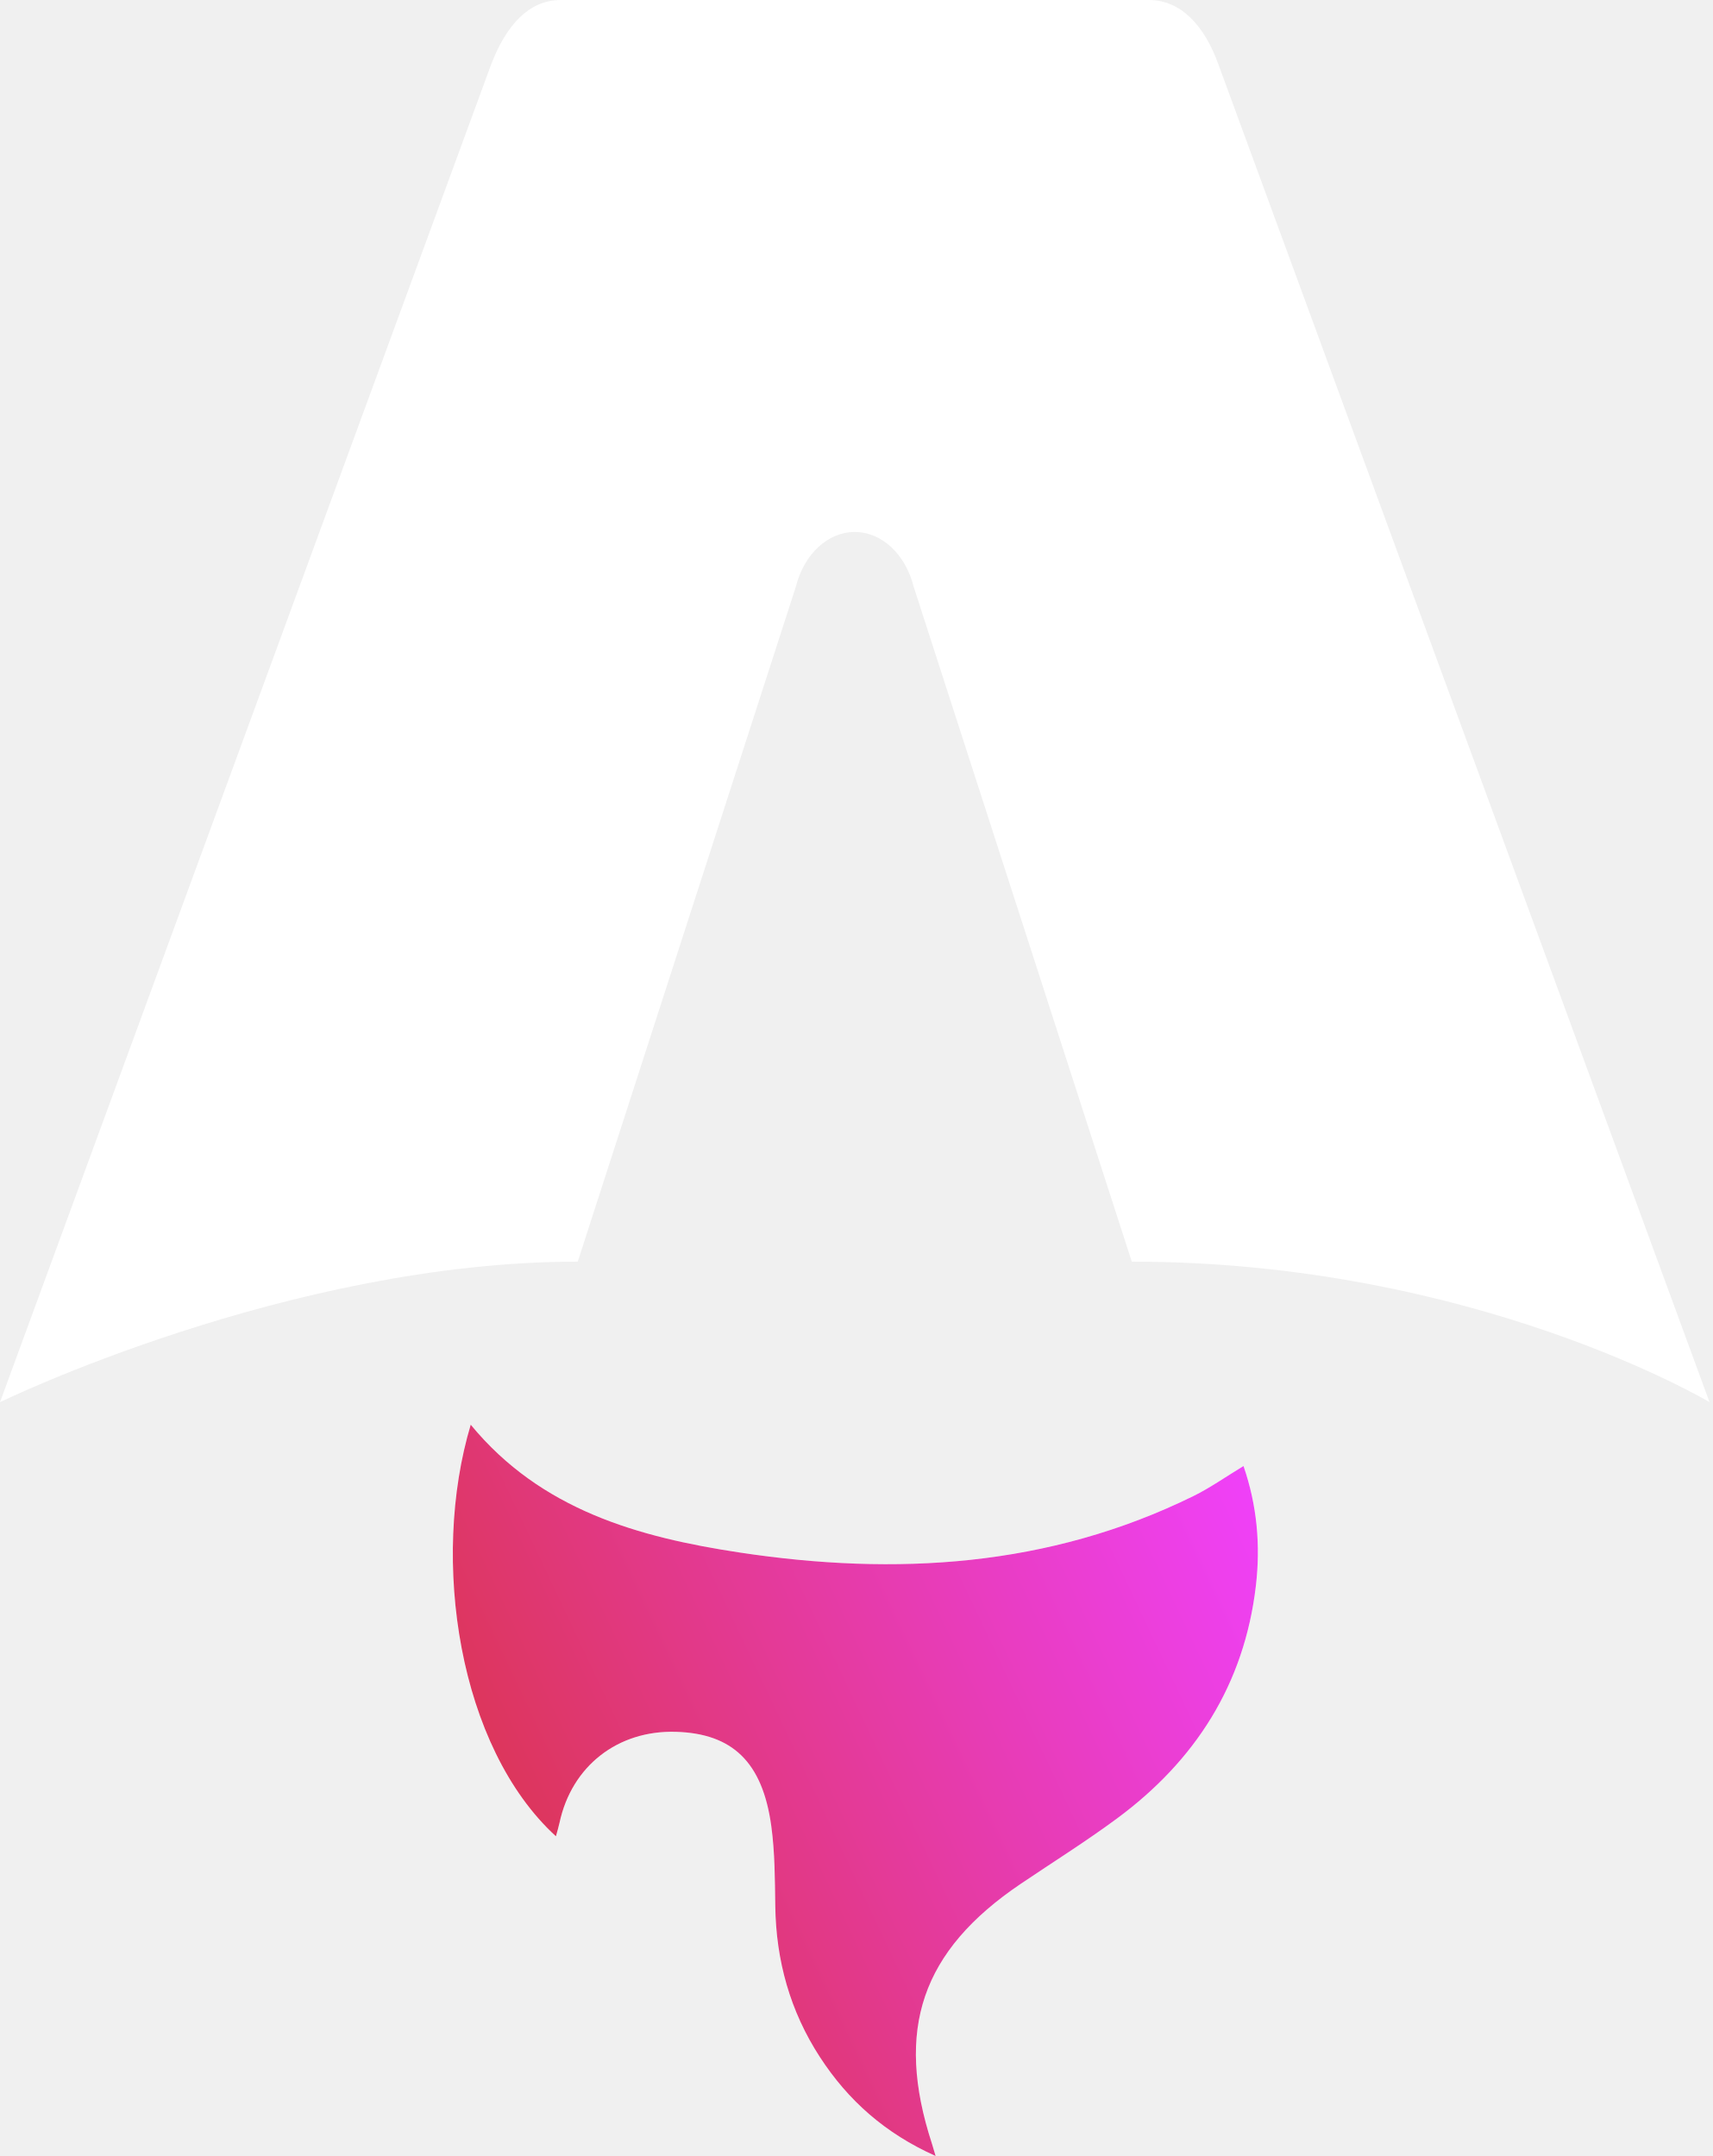
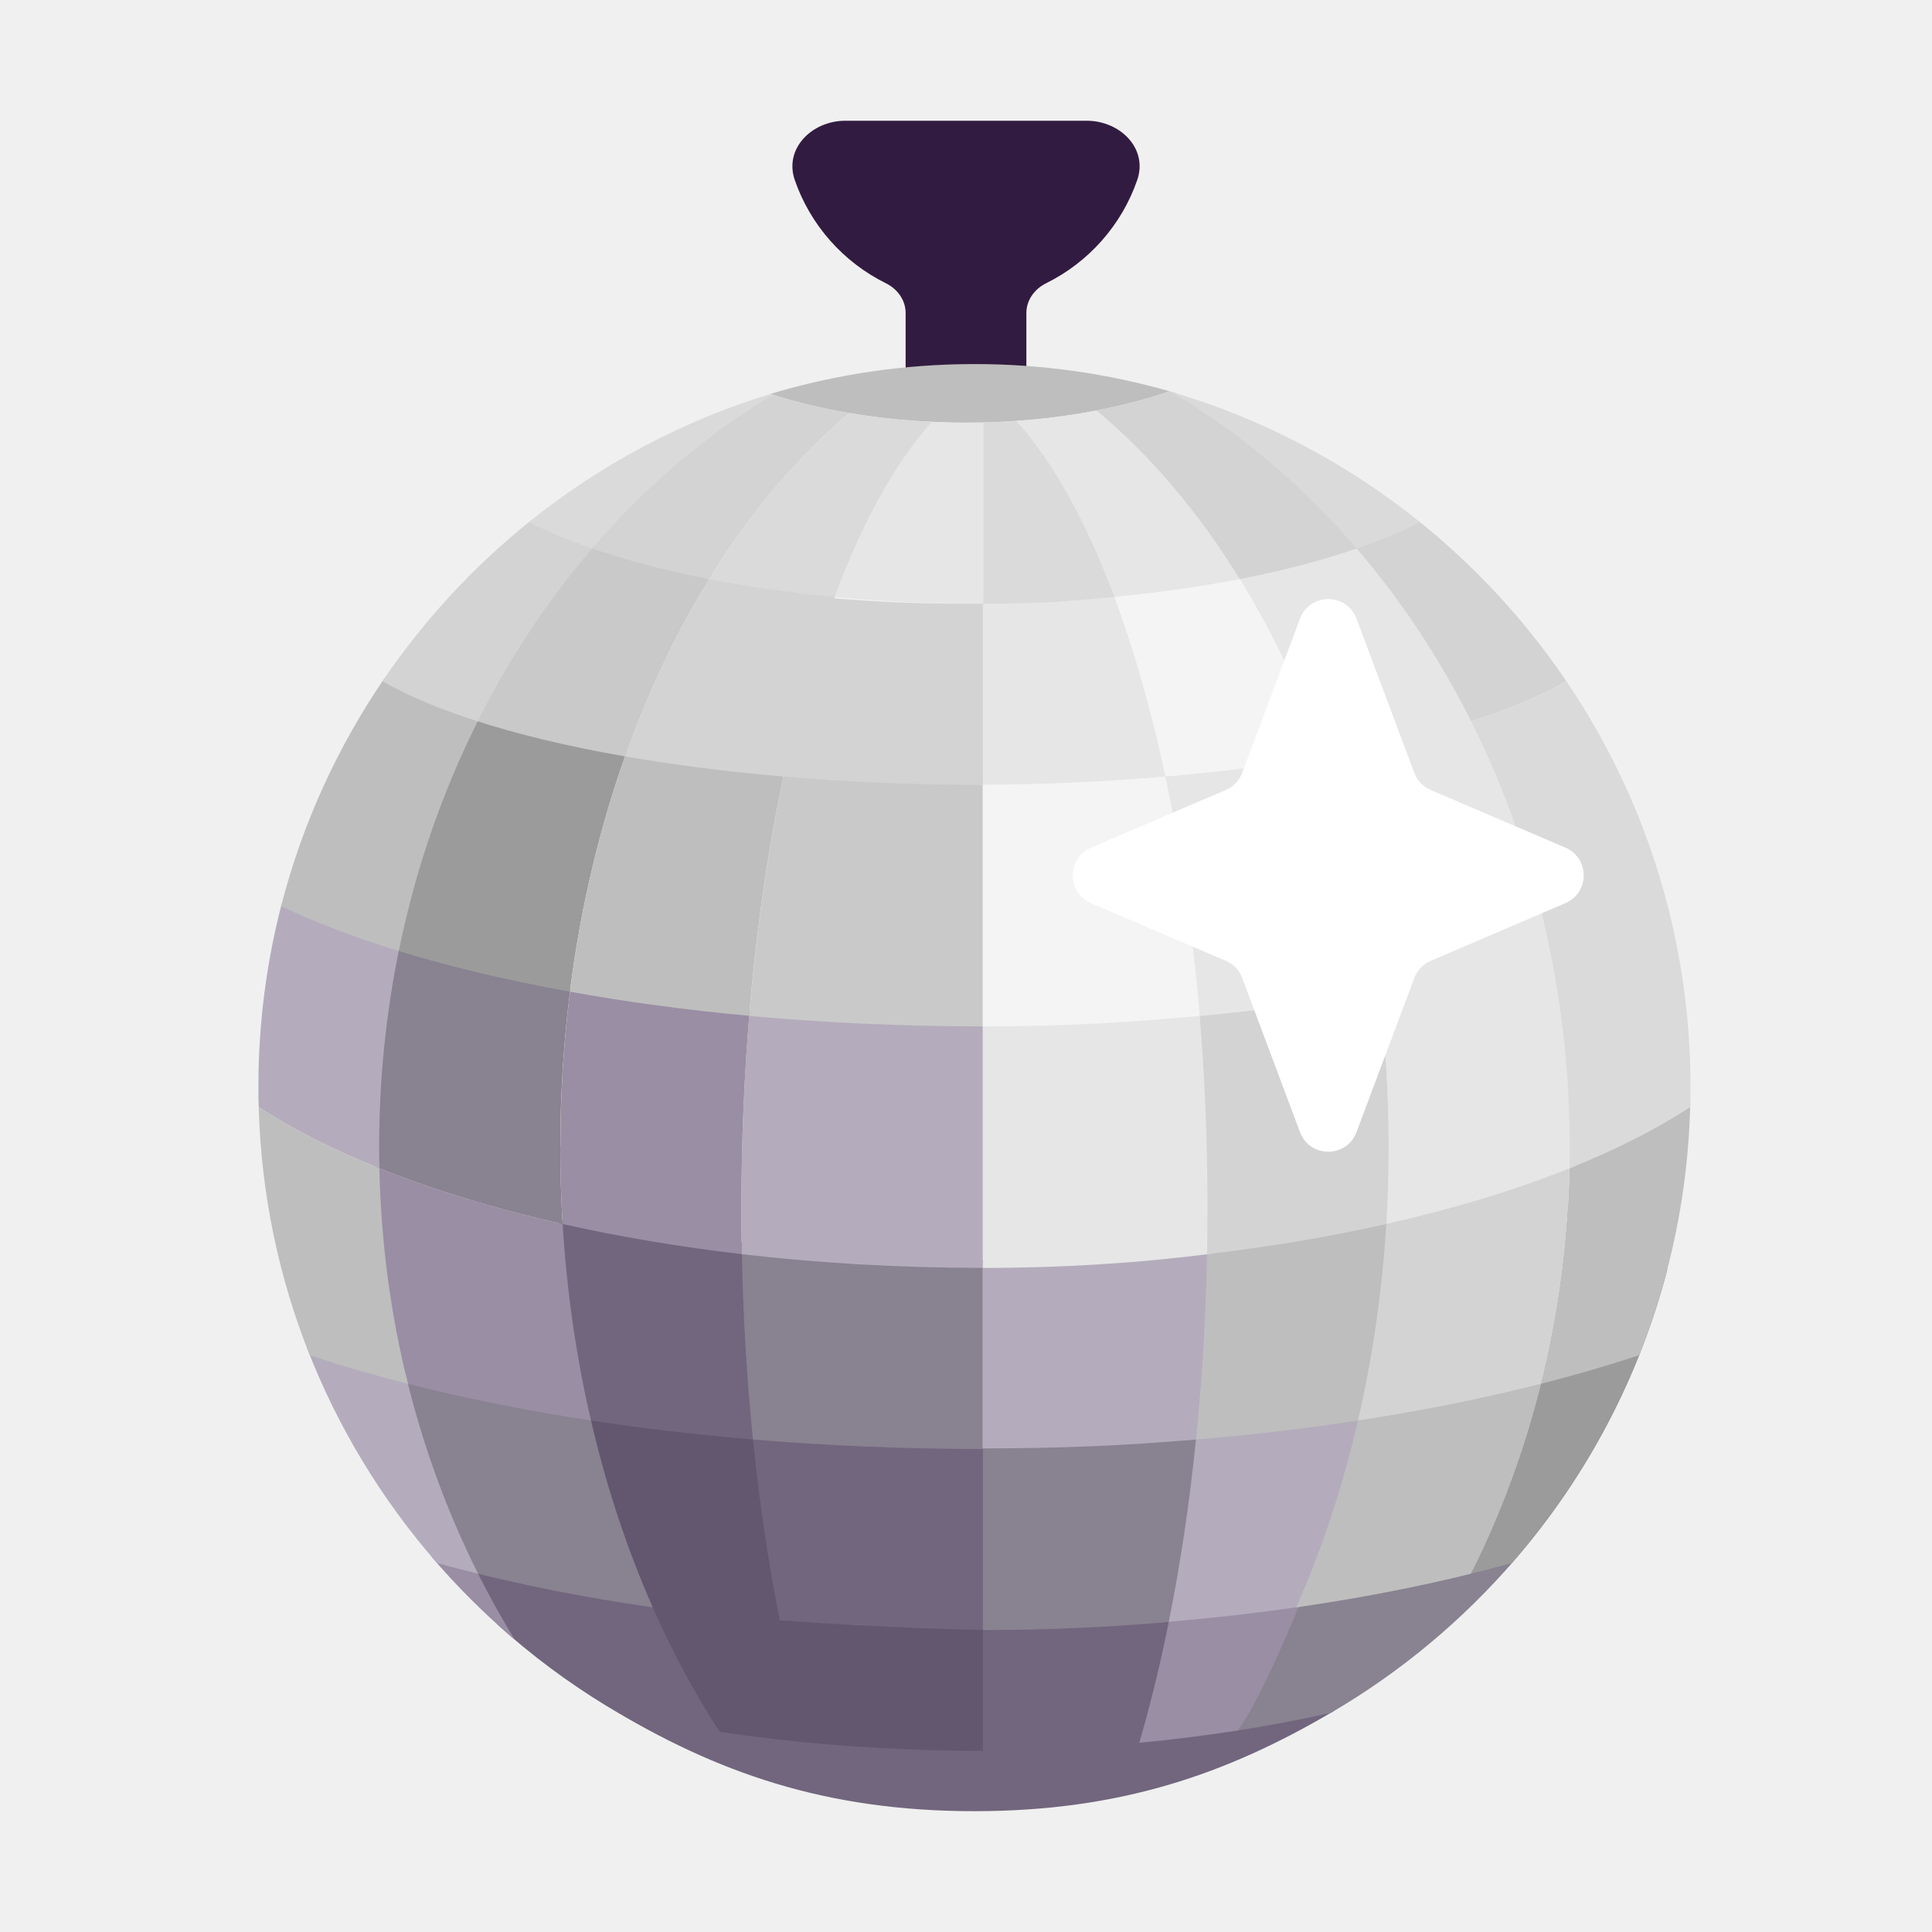
- <svg xmlns="http://www.w3.org/2000/svg" width="85" height="107" viewBox="0 0 85 107" fill="none">
-   <path fill="white" d="M27.589 91.136C22.756 86.718 21.344 77.433 23.358 70.707C26.85 74.948 31.689 76.291 36.7 77.05C44.438 78.22 52.036 77.782 59.223 74.246C60.045 73.841 60.805 73.303 61.704 72.757C62.378 74.714 62.553 76.689 62.318 78.7C61.745 83.596 59.309 87.378 55.433 90.245C53.883 91.392 52.244 92.417 50.643 93.498C45.726 96.821 44.396 100.718 46.243 106.386C46.287 106.525 46.327 106.663 46.426 107C43.916 105.876 42.082 104.24 40.684 102.089C39.209 99.819 38.507 97.308 38.47 94.591C38.451 93.269 38.451 91.934 38.273 90.631C37.839 87.453 36.347 86.03 33.536 85.948C30.652 85.864 28.37 87.647 27.765 90.455C27.719 90.671 27.652 90.884 27.585 91.134L27.589 91.136Z" />
-   <path fill="url(#paint0_linear_1_59)" d="M27.589 91.136C22.756 86.718 21.344 77.433 23.358 70.707C26.85 74.948 31.689 76.291 36.7 77.05C44.438 78.22 52.036 77.782 59.223 74.246C60.045 73.841 60.805 73.303 61.704 72.757C62.378 74.714 62.553 76.689 62.318 78.7C61.745 83.596 59.309 87.378 55.433 90.245C53.883 91.392 52.244 92.417 50.643 93.498C45.726 96.821 44.396 100.718 46.243 106.386C46.287 106.525 46.327 106.663 46.426 107C43.916 105.876 42.082 104.24 40.684 102.089C39.209 99.819 38.507 97.308 38.47 94.591C38.451 93.269 38.451 91.934 38.273 90.631C37.839 87.453 36.347 86.03 33.536 85.948C30.652 85.864 28.37 87.647 27.765 90.455C27.719 90.671 27.652 90.884 27.585 91.134L27.589 91.136Z" />
-   <path fill="white" d="M0 69.587C0 69.587 14.314 62.614 28.668 62.614L39.49 29.12C39.895 27.501 41.078 26.4 42.414 26.4C43.749 26.4 44.932 27.501 45.338 29.12L56.16 62.614C73.16 62.614 84.828 69.587 84.828 69.587C84.828 69.587 60.514 3.352 60.467 3.219C59.769 1.261 58.591 0 57.003 0H27.827C26.239 0 25.109 1.261 24.363 3.219C24.311 3.35 0 69.587 0 69.587Z" />
-   <defs>
-     <linearGradient id="paint0_linear_1_59" x1="22.47" y1="107" x2="69.145" y2="84.947" gradientUnits="userSpaceOnUse">
-       <stop stop-color="#D83333" />
-       <stop offset="1" stop-color="#F041FF" />
-     </linearGradient>
-   </defs>
+ <svg xmlns="http://www.w3.org/2000/svg" fill="none" height="32" viewBox="0 0 32 32" width="32">
+   <path d="m17 5.183c0-.212.136-.397.326-.491.703-.347 1.251-.961 1.51-1.71.181-.522-.283-.982-.836-.982h-4c-.552 0-1.016.46-.836.982.259.749.807 1.363 1.51 1.71.19.094.326.279.326.491v1.068c0 .276.224.5.5.5h1c.276 0 .5-.224.5-.5z" fill="#321b41" />
+   <path d="m10.056 28.262c-.648-.394-1.256-.847-1.815-1.353-.22-.448-.362-.749-.42-.983.338.057.638.1.913.139.459.066.846.121 1.216.212-.342-2.272-.698-5.063-.698-6.059 0 0 5.081.656 7.103.656.031 1.938.065 4.074.17 6.05 2.358-.054 2.933-.141 2.933-.141-.059.495-.255 1.367-.404 1.933.931-.103 1.806-.263 2.754-.489-.05.032.047.046.142.06.094.014.186.028.136.057-1.77 1.044-3.536 1.654-5.946 1.655-2.471 0-4.282-.643-6.084-1.738z" fill="#71667d" />
+   <path d="m10.811 26.623c-.422-.957-.768-1.995-1.023-3.095.857.131 1.754.237 2.683.315.106 1.039.253 2.029.437 2.954l.008.04c1.694.13 3.364.16 3.364.16v2.003c-1.19 0-2.343-.068-3.438-.194-.312-.036-.62-.077-.923-.123-.411-.633-.783-1.322-1.108-2.06z" fill="#62576e" />
+   <path d="m6.229 19.329c-.082-1.982.346-3.625.346-3.625s1.453.295 2.871.68c-.109.847-.166 1.722-.166 2.616 0 .429.013.854.039 1.274-1.141-.257-2.18-.576-3.089-.944z" fill="#898291" />
+   <path d="m25.972 19.971c-.128 2.182-.685 4.226-1.572 6.019-.774.174-1.643.332-2.465.481l-.007.001c-.144.026-.286.052-.426.078-.333.765-.715 1.479-1.14 2.133.58-.087 1.14-.192 1.678-.311 1.159-.676 2.194-1.541 3.064-2.553 1.174-1.365 2.045-2.997 2.512-4.792-.452-.379-1.005-.733-1.643-1.056z" fill="#898291" />
+   <path d="m19.473 26.855c.172-.746.331-1.983.423-3.107-.372 0-.938.024-1.547.05-.711.03-1.48.063-2.069.063v3.138c1.099 0 2.167-.05 3.192-.145z" fill="#898291" />
+   <path d="m12.285 20.63c.018 1.109.081 2.185.186 3.213 1.221.102 2.497.157 3.809.157v-3.114z" fill="#898291" />
+   <path d="m6.652 22.86c.28 1.15.752 2.507 1.124 3.171.94.238 1.957.437 3.035.592-.437-.991-.792-2.068-1.049-3.211-.715-.095-1.323-.217-1.881-.328-.43-.086-.831-.166-1.229-.224z" fill="#898291" />
+   <path d="m9.28 19c0 .429.013.854.039 1.273.928.209 1.923.378 2.969.5-.005-.256-.007-.514-.007-.773 0-1.12.047-2.208.136-3.252-.815-.125-2.367-.338-2.97-.363-.109.847-.165 1.722-.165 2.615z" fill="#998ea4" />
+   <path d="m20.505 28.661c.422-.584 1.037-2.128 1.037-2.128s-1.476.176-2.163.23c-.147.745-.318 1.449-.509 2.103.56-.053 1.106-.122 1.635-.205z" fill="#998ea4" />
+   <path d="m6.198 19.316c.917.374 1.967.697 3.121.957.069 1.129.229 2.22.469 3.256-1.12-.171-2.173-.385-3.14-.636-.301-1.023-.548-2.765-.451-3.576z" fill="#998ea4" />
+   <path d="m8.528 27.16c-.225-.364-.434-.742-.629-1.132-.224-.124-.445-.219-.752-.244.422.495.884.955 1.381 1.376z" fill="#998ea4" />
+   <path d="m4.28 18c0-1.052.135-2.071.389-3.043.044.019.088.037.131.055.781.328 1.354.569 1.81.714-.216 1.05-.33 2.147-.33 3.275 0 .117.001.234.004.35-.762-.305-1.434-.645-1.999-1.013-.003-.112-.005-.225-.005-.338z" fill="#b4acbc" />
+   <path d="m12.28 20c0 .259.003.517.007.773 1.264.147 2.602.227 3.987.227v2.99c1.312 0 2.33-.045 3.535-.147-.108 1.063-.26 2.075-.45 3.018.761-.064 1.501-.149 2.213-.254.77-1.509.998-3.145.998-3.145s-1.173.094-2.631.259c.167-1.426.134-3.058.134-3.058s-2.522.238-3.794.239v-4.028l-3.865-.12c-.088 1.041-.135 2.128-.135 3.245z" fill="#b4acbc" />
+   <path d="m5.082 22.321c.509 1.317 1.243 2.522 2.155 3.567.222.062.45.121.682.178-.515-1.026-.922-2.135-1.201-3.306-.515-.155-.999-.281-1.636-.439z" fill="#b4acbc" />
+   <path d="m6.525 15.728c.402-1.677.993-3.143 1.354-3.832.12.031.233.06.34.088.915.238 1.429.372 2.156.481-.439 1.224-.759 2.556-.936 3.961-1.065-.192-2.045-.428-2.915-.699z" fill="#9b9b9b" />
+   <path d="m25.043 25.888c.9-1.031 1.627-2.217 2.134-3.513-.554.189-.968.305-1.635.469-.279 1.14-.678 2.221-1.181 3.222.232-.057.459-.117.682-.178z" fill="#9b9b9b" />
+   <g fill="#bebebe">
+     <path d="m16 7c1.251 0 2.412-.191 3.373-.519-1.028-.294-2.112-.451-3.233-.451-1.175 0-2.31.173-3.382.495.935.301 2.048.475 3.242.475z" />
+     <path d="m6.38 11.216c-.781 1.138-1.371 2.418-1.724 3.792.565.27 1.219.519 1.949.744.281-1.379.736-2.678 1.338-3.865-.413-.144-.697-.264-1.562-.671z" />
+     <path d="m9.44 16.427c.178-1.413.5-2.751.942-3.98 1.004.153 1.62.238 2.615.321-.268 1.24-.469 2.605-.589 4.057-1.045-.096-2.04-.231-2.969-.399z" />
+     <path d="m27.15 22.445c.517-1.296.815-2.704.847-4.177-.439.313-1.592.879-1.999 1.009-.021 1.262-.185 2.484-.474 3.643.573-.146 1.116-.305 1.627-.475z" />
+     <path d="m23.015 20.167c.077 1.149.004 1.744-.362 3.216.336-.071.757-.141 1.199-.215.57-.095 1.177-.197 1.688-.313-.278 1.136-.677 2.214-1.178 3.212-.9.222-1.868.409-2.892.556.422-.957.768-1.995 1.023-3.095-.857.131-1.754.237-2.683.315.104-1.024.168-2.096.186-3.202.849-.058 2.626-.373 3.02-.474z" />
+     <path d="m6.284 19.351c-.762-.305-1.434-.645-1.999-1.013.04 1.448.336 2.831.845 4.107.51.171 1.054.329 1.627.475-.284-1.137-.447-2.333-.473-3.57z" />
+   </g>
+   <path d="m9.72 9.132c.027-.03.054-.06.081-.09.445.091.75.173 1.09.266.253.069.525.142.889.229-.559.897-1.039 1.902-1.425 2.992-.944-.165-1.79-.368-2.508-.602.665-1.443 1.274-2.124 1.873-2.794z" fill="#c9c9c9" />
+   <path d="m12.988 12.815c-.263 1.228-.46 2.577-.579 4.011 1.229.113 2.528.174 3.871.174v-4.114c-1.587-0-3.01-.058-3.292-.071z" fill="#c9c9c9" />
+   <path d="m15.266 6.978c-.47.651-1.297 2.323-1.524 2.901.796.078 1.637.12 2.508.121v3c1.137 0 2.005-.047 3.016-.134l.04.309c.144 1.115.272 2.096.535 3.497-.719.109-2.225.156-3.562.156v4.173c1.324 0 2.602-.083 3.807-.238 0-1.555 0-2.421-.111-3.946 1.007-.096 1.966-.227 2.865-.389.105.834.16 1.694.16 2.572 0 .429-.013.854-.039 1.274 1.152-.26 2.201-.582 3.118-.956 0-1.118 0-2.18-.279-3.745l-.086.017c-.238-1.516-.777-2.676-1.315-3.753l-.032.008c-.583-1.149-1.097-1.897-1.882-2.807-.62.214-1.567.427-1.979.507l.029.047c-.682-1.107-1.483-2.052-2.372-2.792-.422.082-.867.14-1.329.172.6.662 1.143 1.64 1.603 2.86-.137.031-.607.095-2.157.096v-2.93c-.093.002-.186.003-.28.003-.248 0-.493-.008-.734-.022zm5.269 2.614c.525.852.979 1.799 1.35 2.822-.257.032-.473.061-.685.09-.48.065-.942.128-1.823.216-.295-1.329-.748-2.546-.861-2.839.713-.069 1.39-.167 2.019-.289z" fill="#e6e6e6" />
+   <path d="m18.903 11.249c-.138-.481-.287-.936-.446-1.362.735-.069 1.432-.169 2.078-.295.544.883 1.013 1.869 1.391 2.936-.809.141-1.689.255-2.624.335.258 1.215.451 2.548.569 3.963-1.221.113-2.251.174-3.594.174v-4.001c1.052-.007 2.067-.054 3.025-.136-.092-.436-.193-.857-.302-1.261-.032-.119-.064-.236-.098-.352z" fill="#f4f4f4" />
+   <path d="m18.163 6.799c.429-.083.835-.19 1.21-.318-.018-.005-.035-.01-.053-.015l.002-.001c.048.014.096.028.143.042.743.445 1.697 1.021 2.998 2.529.142-.059.278-.106.41-.152.218-.076.424-.148.62-.257.944.756 1.772 1.652 2.451 2.656-.418.241-.95.464-1.577.664-.525-1.049-1.164-2.01-1.897-2.862-.571.197-1.222.368-1.936.507-.682-1.107-1.483-2.052-2.372-2.792z" fill="#d3d3d3" />
+   <path d="m13.003 6.454c-.001-0-.002-0-.003-.001-.025.007-.05.015-.076.023.026-.007.052-.015.078-.022z" fill="#d3d3d3" />
+   <path d="m12.771 6.529c.402.128.836.234 1.296.312-.87.734-1.653 1.664-2.322 2.751-.714-.139-1.365-.31-1.936-.507-.733.852-1.371 1.814-1.897 2.862-.627-.2-1.159-.423-1.577-.664.682-1.007 1.512-1.905 2.46-2.663l.06.022c.196.073.549.205.89.376.921-1.144 2.041-2.119 3.027-2.49z" fill="#d3d3d3" />
+   <path d="m19.871 16.826c.084 1.02.129 2.082.129 3.174 0 .26-.003.517-.007.773 1.046-.122 2.041-.291 2.969-.5.026-.419.039-.844.039-1.273 0-.879-.055-1.738-.16-2.572-.929.168-1.924.302-2.969.399z" fill="#d3d3d3" />
+   <path d="m12.978 12.862c1.042.089 2.152.138 3.302.138v-3.001c-.093.001-.186.001-.28.001-.754 0-1.486-.031-2.187-.089l.031-.082c-1.174-.142-1.855-.239-2.078-.271-.553.892-1.029 1.89-1.412 2.97.809.141 1.689.254 2.624.334z" fill="#d3d3d3" />
+   <path d="m22.492 23.528c.24-1.036.4-2.126.469-3.256 1.118-.252 2.139-.563 3.035-.922-.026 1.236-.189 2.433-.473 3.569-.937.239-1.953.444-3.031.608z" fill="#d3d3d3" />
+   <path d="m12.898 6.484c.001-0.0.002-.001.002-.001-.04.012-.08.024-.12.036.039-.012.078-.023.117-.034z" fill="#dadada" />
+   <path d="m12.758 6.525c-1.474.452-2.827 1.18-3.999 2.123.309.156.66.302 1.049.436.876-1.018 1.885-1.88 2.996-2.545-.015-.005-.03-.01-.046-.015z" fill="#dadada" />
+   <path d="m14.067 6.841c-.87.734-1.653 1.664-2.322 2.751l-.081-.016c.668.133 1.393.239 2.158.311.461-1.236 1.007-2.228 1.61-2.9-.473-.022-.93-.072-1.365-.146z" fill="#dadada" />
+   <path d="m16.286 6.997v3.003c.852 0 1.401-.04 2.172-.113-.465-1.246-1.015-2.243-1.624-2.915-.18.013-.363.021-.548.025z" fill="#dadada" />
+   <path d="m22.472 9.085c-.901-1.048-1.944-1.929-3.092-2.602 1.529.448 2.932 1.192 4.141 2.166-.309.156-.66.302-1.049.436z" fill="#dadada" />
+   <path d="m25.621 15.498c-.278-1.261-.704-2.453-1.253-3.55.627-.2 1.159-.423 1.577-.664.759 1.121 1.333 2.378 1.679 3.725.245.956.376 1.959.376 2.991 0 .113-.002.226-.005.338-.565.368-1.237.708-1.999 1.013.002-.117.004-.233.004-.35 0-1.21-.131-2.383-.379-3.503z" fill="#dadada" />
+   <path d="m20.304 13.084-2.232.956c-.404.173-.404.746 0 .919l2.232.956c.125.054.223.156.271.284l.957 2.552c.162.433.774.433.936 0l.957-2.552c.048-.128.146-.23.271-.284l2.232-.956c.404-.173.404-.746 0-.919l-2.232-.956c-.125-.054-.223-.156-.271-.284l-.957-2.552c-.162-.433-.774-.433-.936 0l-.957 2.552c-.048.128-.146.23-.271.284z" fill="#fff" />
</svg>
